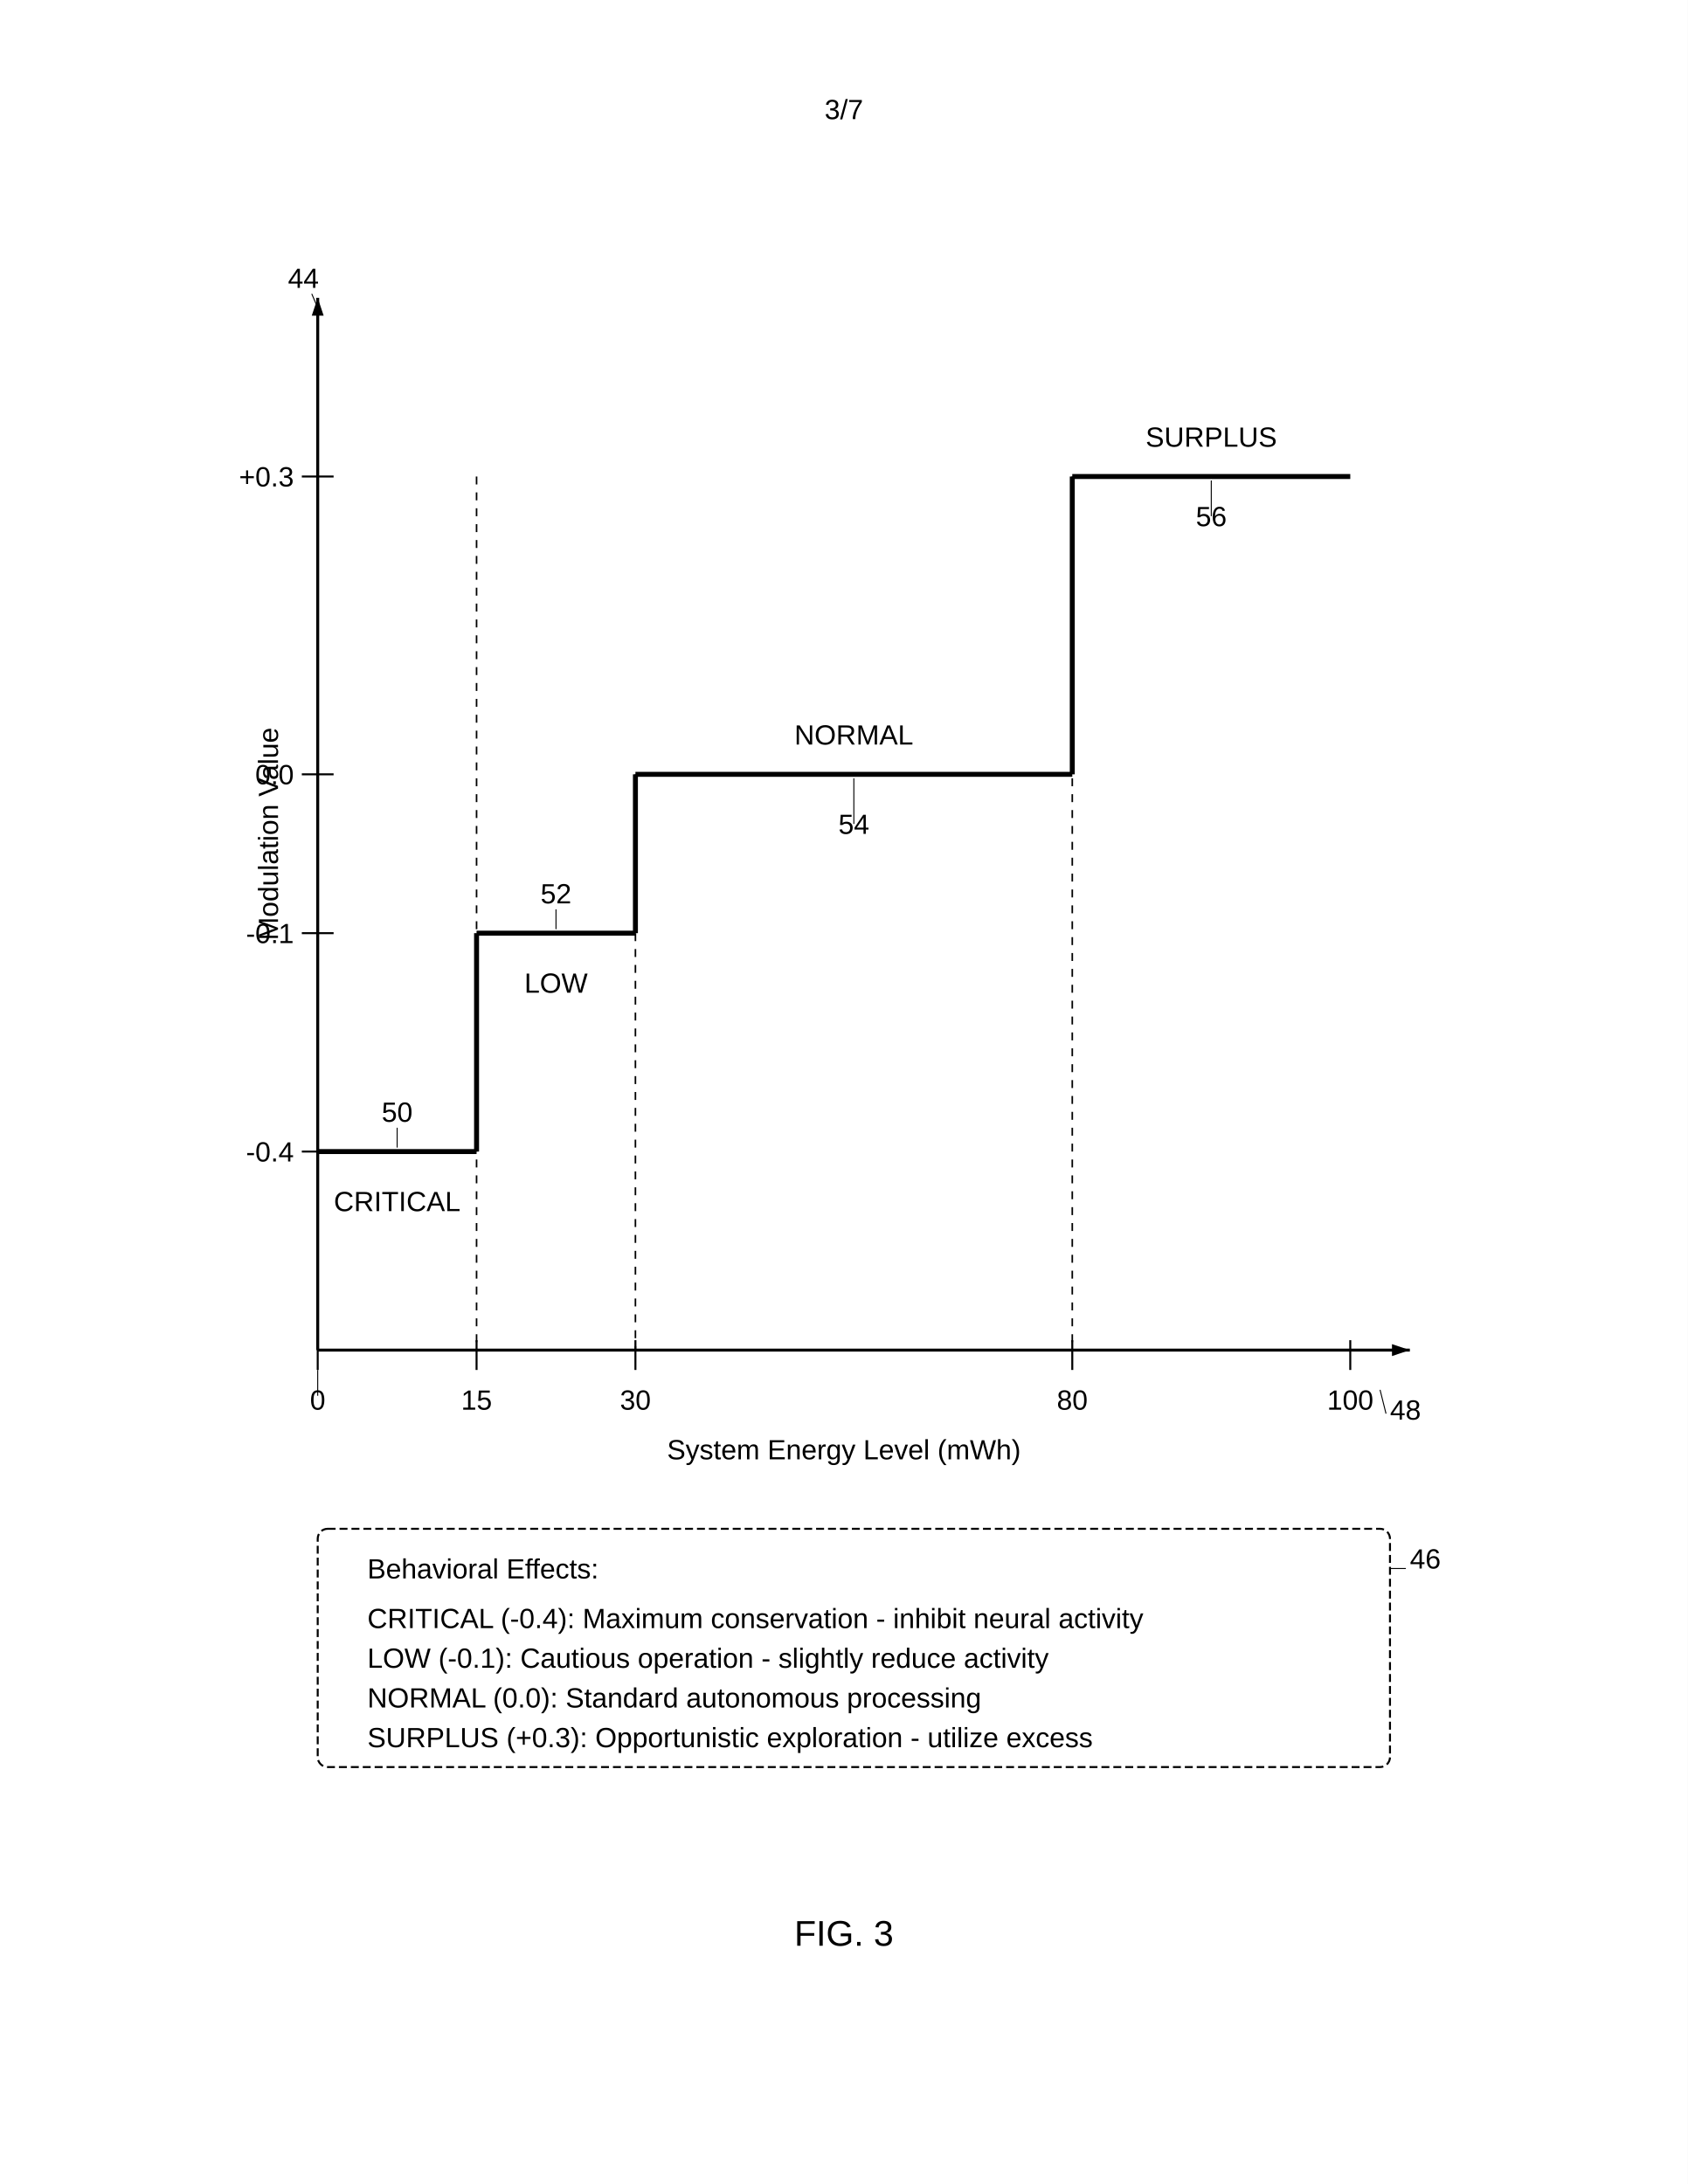
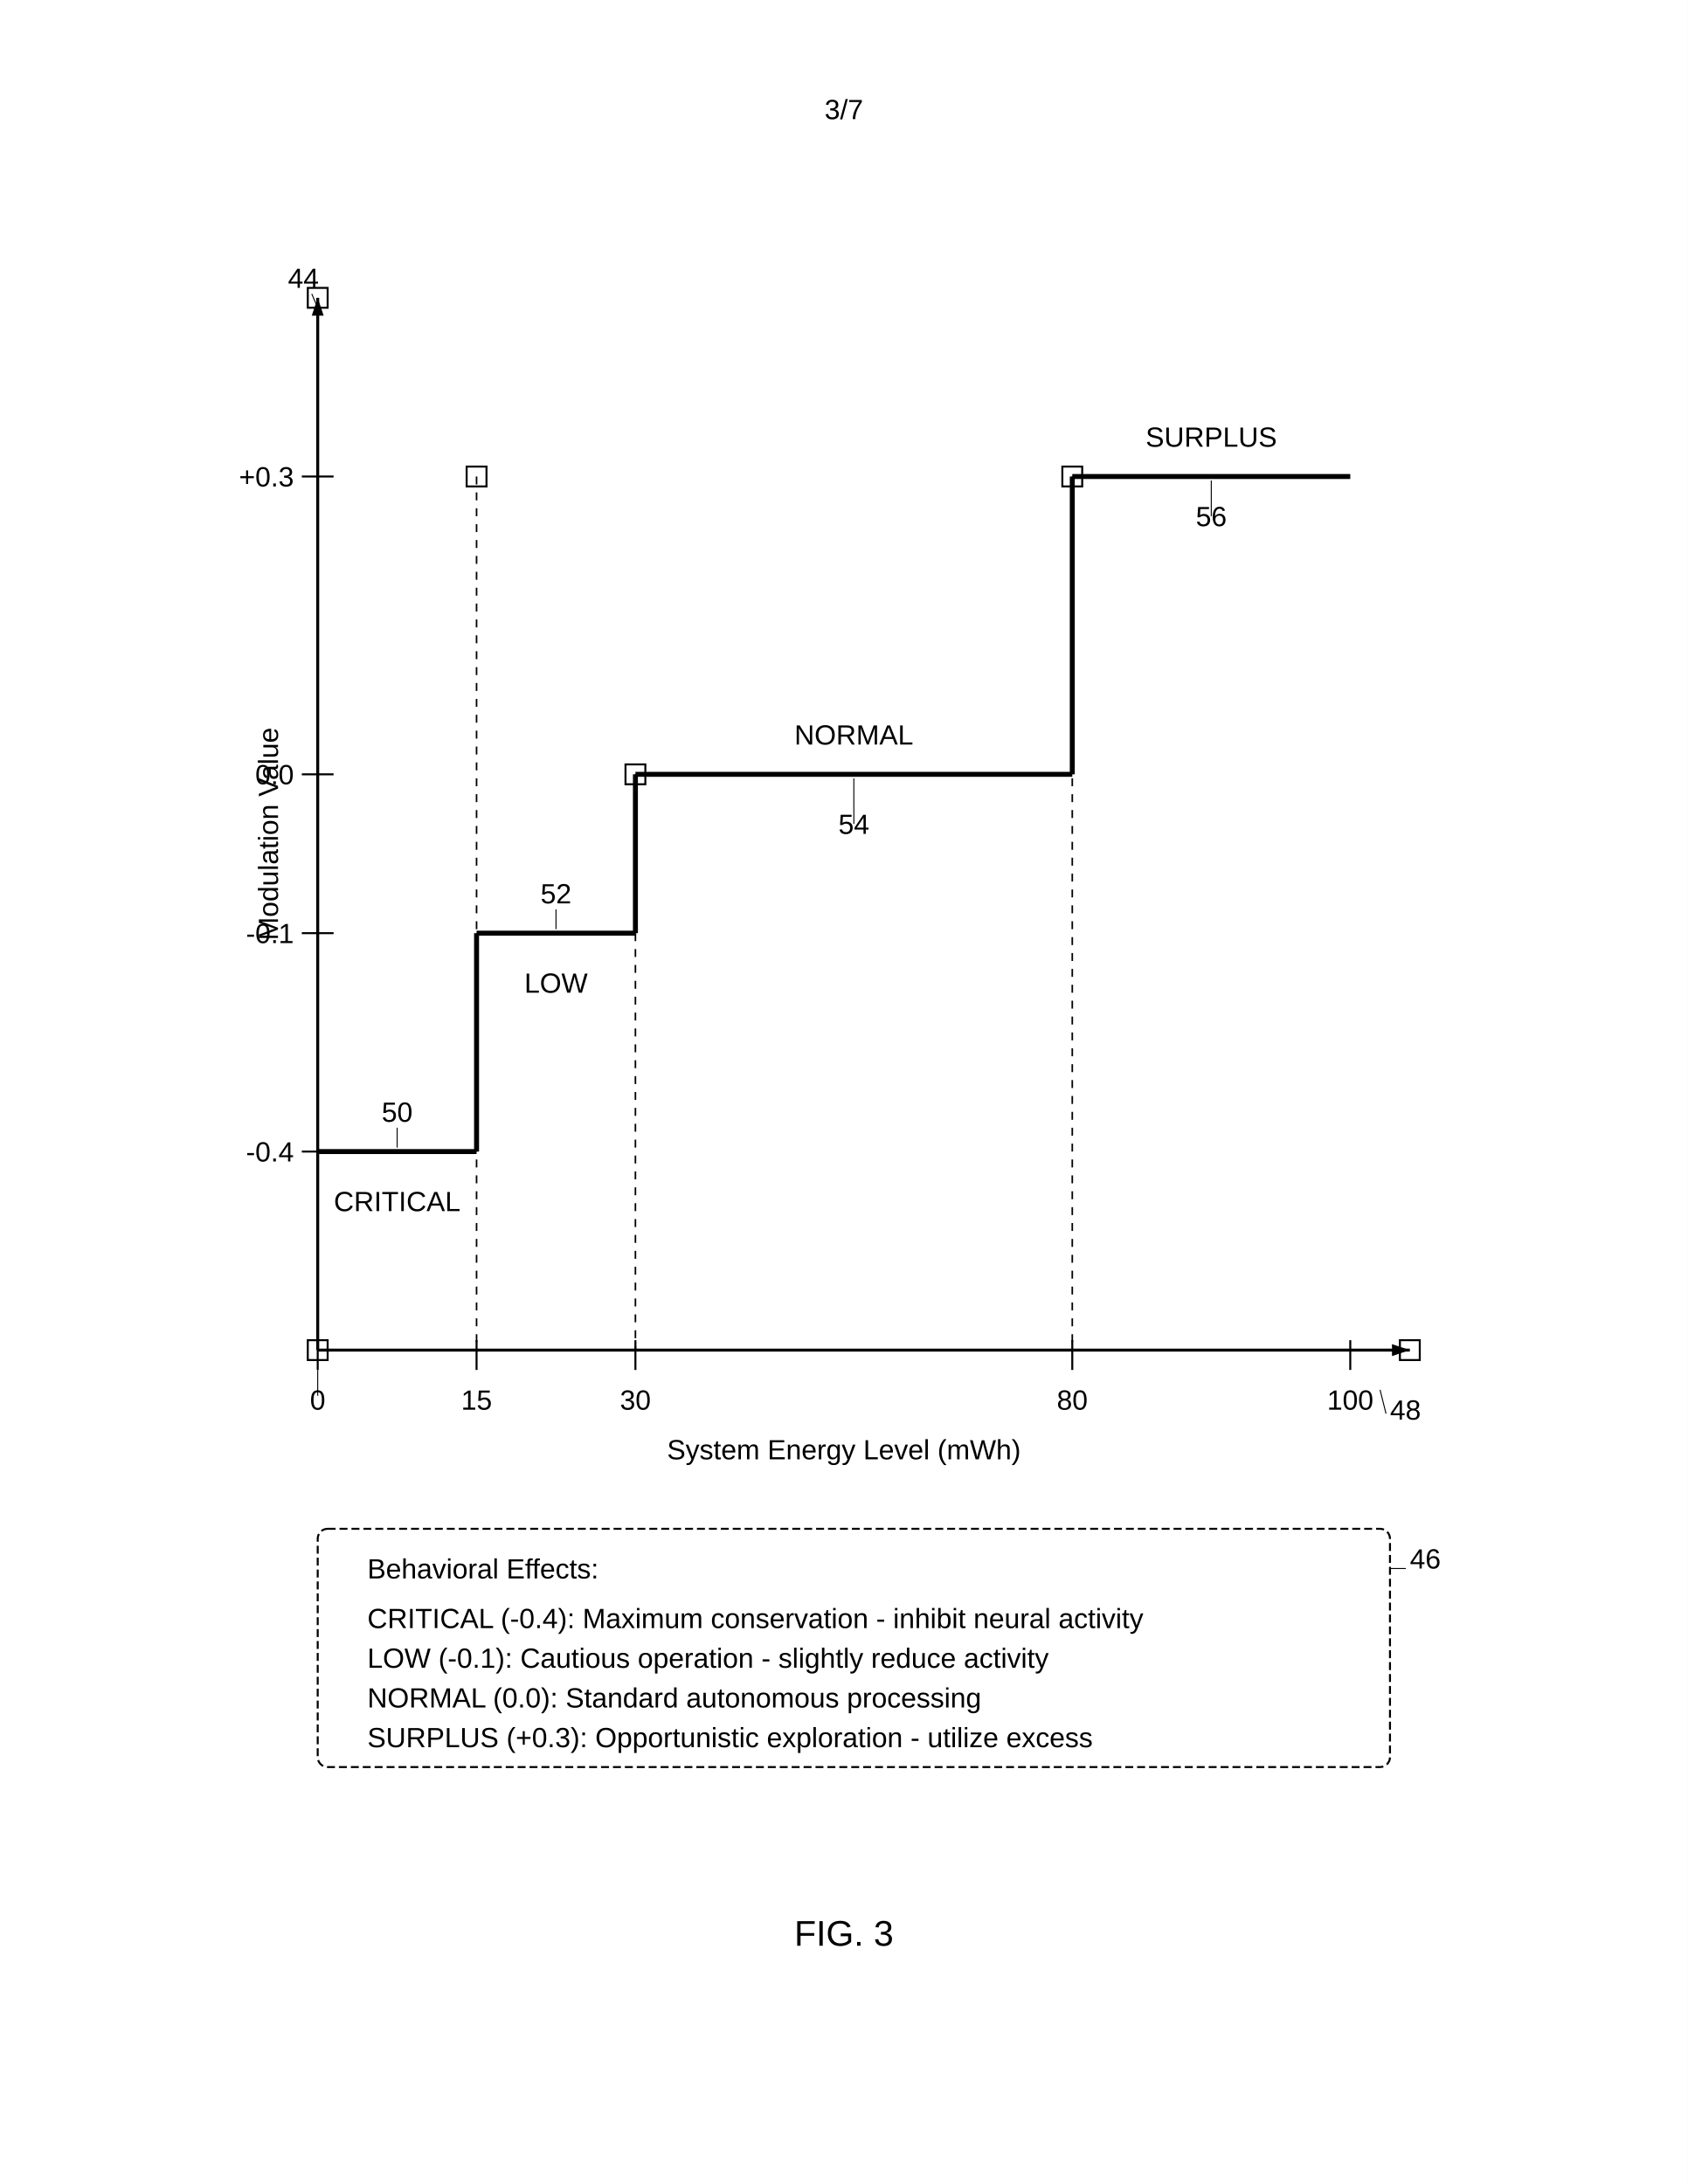
<svg xmlns="http://www.w3.org/2000/svg" width="8.5in" height="11in" viewBox="0 0 850 1100">
  <rect width="100%" height="100%" fill="white" />
  <defs>
    <marker id="ah" markerWidth="6" markerHeight="4" refX="6" refY="2" orient="auto">
      <polygon points="0 0, 6 2, 0 4" fill="black" />
    </marker>
  </defs>
  <text x="425" y="60" font-family="Arial" font-size="14" text-anchor="middle" fill="black">3/7</text>
+   <rect x="155" y="675" width="10" height="10" fill="none" stroke="black" stroke-width="1" />
+   <rect x="155" y="145" width="10" height="10" fill="none" stroke="black" stroke-width="1" />
+   <rect x="705" y="675" width="10" height="10" fill="none" stroke="black" stroke-width="1" />
+   <rect x="235" y="235" width="10" height="10" fill="none" stroke="black" stroke-width="1" />
+   <rect x="315" y="385" width="10" height="10" fill="none" stroke="black" stroke-width="1" />
+   <rect x="535" y="235" width="10" height="10" fill="none" stroke="black" stroke-width="1" />
  <line x1="160" y1="680" x2="160" y2="150" stroke="black" stroke-width="1.5" marker-end="url(#ah)" />
  <text x="145" y="145" font-family="Arial" font-size="14" fill="black">44</text>
  <line x1="157" y1="148" x2="160" y2="155" stroke="black" stroke-width="0.5" />
  <text x="140" y="420" font-family="Arial" font-size="14" text-anchor="middle" fill="black" transform="rotate(-90 140 420)">Modulation Value</text>
  <line x1="152" y1="240" x2="168" y2="240" stroke="black" stroke-width="1" />
  <text x="148" y="245" font-family="Arial" font-size="14" text-anchor="end" fill="black">+0.3</text>
  <line x1="152" y1="390" x2="168" y2="390" stroke="black" stroke-width="1" />
  <text x="148" y="395" font-family="Arial" font-size="14" text-anchor="end" fill="black">0.0</text>
  <line x1="152" y1="470" x2="168" y2="470" stroke="black" stroke-width="1" />
  <text x="148" y="475" font-family="Arial" font-size="14" text-anchor="end" fill="black">-0.1</text>
  <line x1="152" y1="580" x2="168" y2="580" stroke="black" stroke-width="1" />
  <text x="148" y="585" font-family="Arial" font-size="14" text-anchor="end" fill="black">-0.4</text>
  <line x1="160" y1="680" x2="710" y2="680" stroke="black" stroke-width="1.5" marker-end="url(#ah)" />
  <text x="700" y="715" font-family="Arial" font-size="14" fill="black">48</text>
  <line x1="698" y1="712" x2="695" y2="700" stroke="black" stroke-width="0.5" />
  <text x="425" y="735" font-family="Arial" font-size="14" text-anchor="middle" fill="black">System Energy Level (mWh)</text>
  <line x1="160" y1="675" x2="160" y2="690" stroke="black" stroke-width="1" />
  <text x="160" y="710" font-family="Arial" font-size="14" text-anchor="middle" fill="black">0</text>
  <line x1="160" y1="703" x2="160" y2="690" stroke="black" stroke-width="0.5" />
  <line x1="240" y1="675" x2="240" y2="690" stroke="black" stroke-width="1" />
  <text x="240" y="710" font-family="Arial" font-size="14" text-anchor="middle" fill="black">15</text>
  <line x1="320" y1="675" x2="320" y2="690" stroke="black" stroke-width="1" />
  <text x="320" y="710" font-family="Arial" font-size="14" text-anchor="middle" fill="black">30</text>
  <line x1="540" y1="675" x2="540" y2="690" stroke="black" stroke-width="1" />
  <text x="540" y="710" font-family="Arial" font-size="14" text-anchor="middle" fill="black">80</text>
  <line x1="680" y1="675" x2="680" y2="690" stroke="black" stroke-width="1" />
  <text x="680" y="710" font-family="Arial" font-size="14" text-anchor="middle" fill="black">100</text>
  <line x1="240" y1="240" x2="240" y2="680" stroke="black" stroke-width="0.8" stroke-dasharray="4,4" />
  <line x1="320" y1="390" x2="320" y2="680" stroke="black" stroke-width="0.8" stroke-dasharray="4,4" />
  <line x1="540" y1="240" x2="540" y2="680" stroke="black" stroke-width="0.8" stroke-dasharray="4,4" />
  <line x1="160" y1="580" x2="240" y2="580" stroke="black" stroke-width="2.5" />
  <text x="200" y="610" font-family="Arial" font-size="14" text-anchor="middle" fill="black">CRITICAL</text>
  <text x="200" y="565" font-family="Arial" font-size="14" text-anchor="middle" fill="black">50</text>
  <line x1="200" y1="568" x2="200" y2="578" stroke="black" stroke-width="0.5" />
  <line x1="240" y1="580" x2="240" y2="470" stroke="black" stroke-width="2.5" />
  <line x1="240" y1="470" x2="320" y2="470" stroke="black" stroke-width="2.5" />
  <text x="280" y="500" font-family="Arial" font-size="14" text-anchor="middle" fill="black">LOW</text>
  <text x="280" y="455" font-family="Arial" font-size="14" text-anchor="middle" fill="black">52</text>
  <line x1="280" y1="458" x2="280" y2="468" stroke="black" stroke-width="0.5" />
  <line x1="320" y1="470" x2="320" y2="390" stroke="black" stroke-width="2.5" />
  <line x1="320" y1="390" x2="540" y2="390" stroke="black" stroke-width="2.5" />
  <text x="430" y="375" font-family="Arial" font-size="14" text-anchor="middle" fill="black">NORMAL</text>
  <text x="430" y="420" font-family="Arial" font-size="14" text-anchor="middle" fill="black">54</text>
  <line x1="430" y1="415" x2="430" y2="392" stroke="black" stroke-width="0.5" />
  <line x1="540" y1="390" x2="540" y2="240" stroke="black" stroke-width="2.5" />
  <line x1="540" y1="240" x2="680" y2="240" stroke="black" stroke-width="2.5" />
  <text x="610" y="225" font-family="Arial" font-size="14" text-anchor="middle" fill="black">SURPLUS</text>
  <text x="610" y="265" font-family="Arial" font-size="14" text-anchor="middle" fill="black">56</text>
  <line x1="610" y1="260" x2="610" y2="242" stroke="black" stroke-width="0.5" />
  <rect x="160" y="770" width="540" height="120" rx="5" fill="none" stroke="black" stroke-width="1" stroke-dasharray="4,2" />
  <text x="185" y="795" font-family="Arial" font-size="14" fill="black">Behavioral Effects:</text>
  <text x="185" y="820" font-family="Arial" font-size="14" fill="black">CRITICAL (-0.4): Maximum conservation - inhibit neural activity</text>
  <text x="185" y="840" font-family="Arial" font-size="14" fill="black">LOW (-0.1): Cautious operation - slightly reduce activity</text>
  <text x="185" y="860" font-family="Arial" font-size="14" fill="black">NORMAL (0.0): Standard autonomous processing</text>
  <text x="185" y="880" font-family="Arial" font-size="14" fill="black">SURPLUS (+0.3): Opportunistic exploration - utilize excess</text>
  <text x="710" y="790" font-family="Arial" font-size="14" fill="black">46</text>
  <line x1="708" y1="790" x2="700" y2="790" stroke="black" stroke-width="0.5" />
  <text x="425" y="980" font-family="Arial" font-size="18" text-anchor="middle" fill="black">FIG. 3</text>
</svg>
